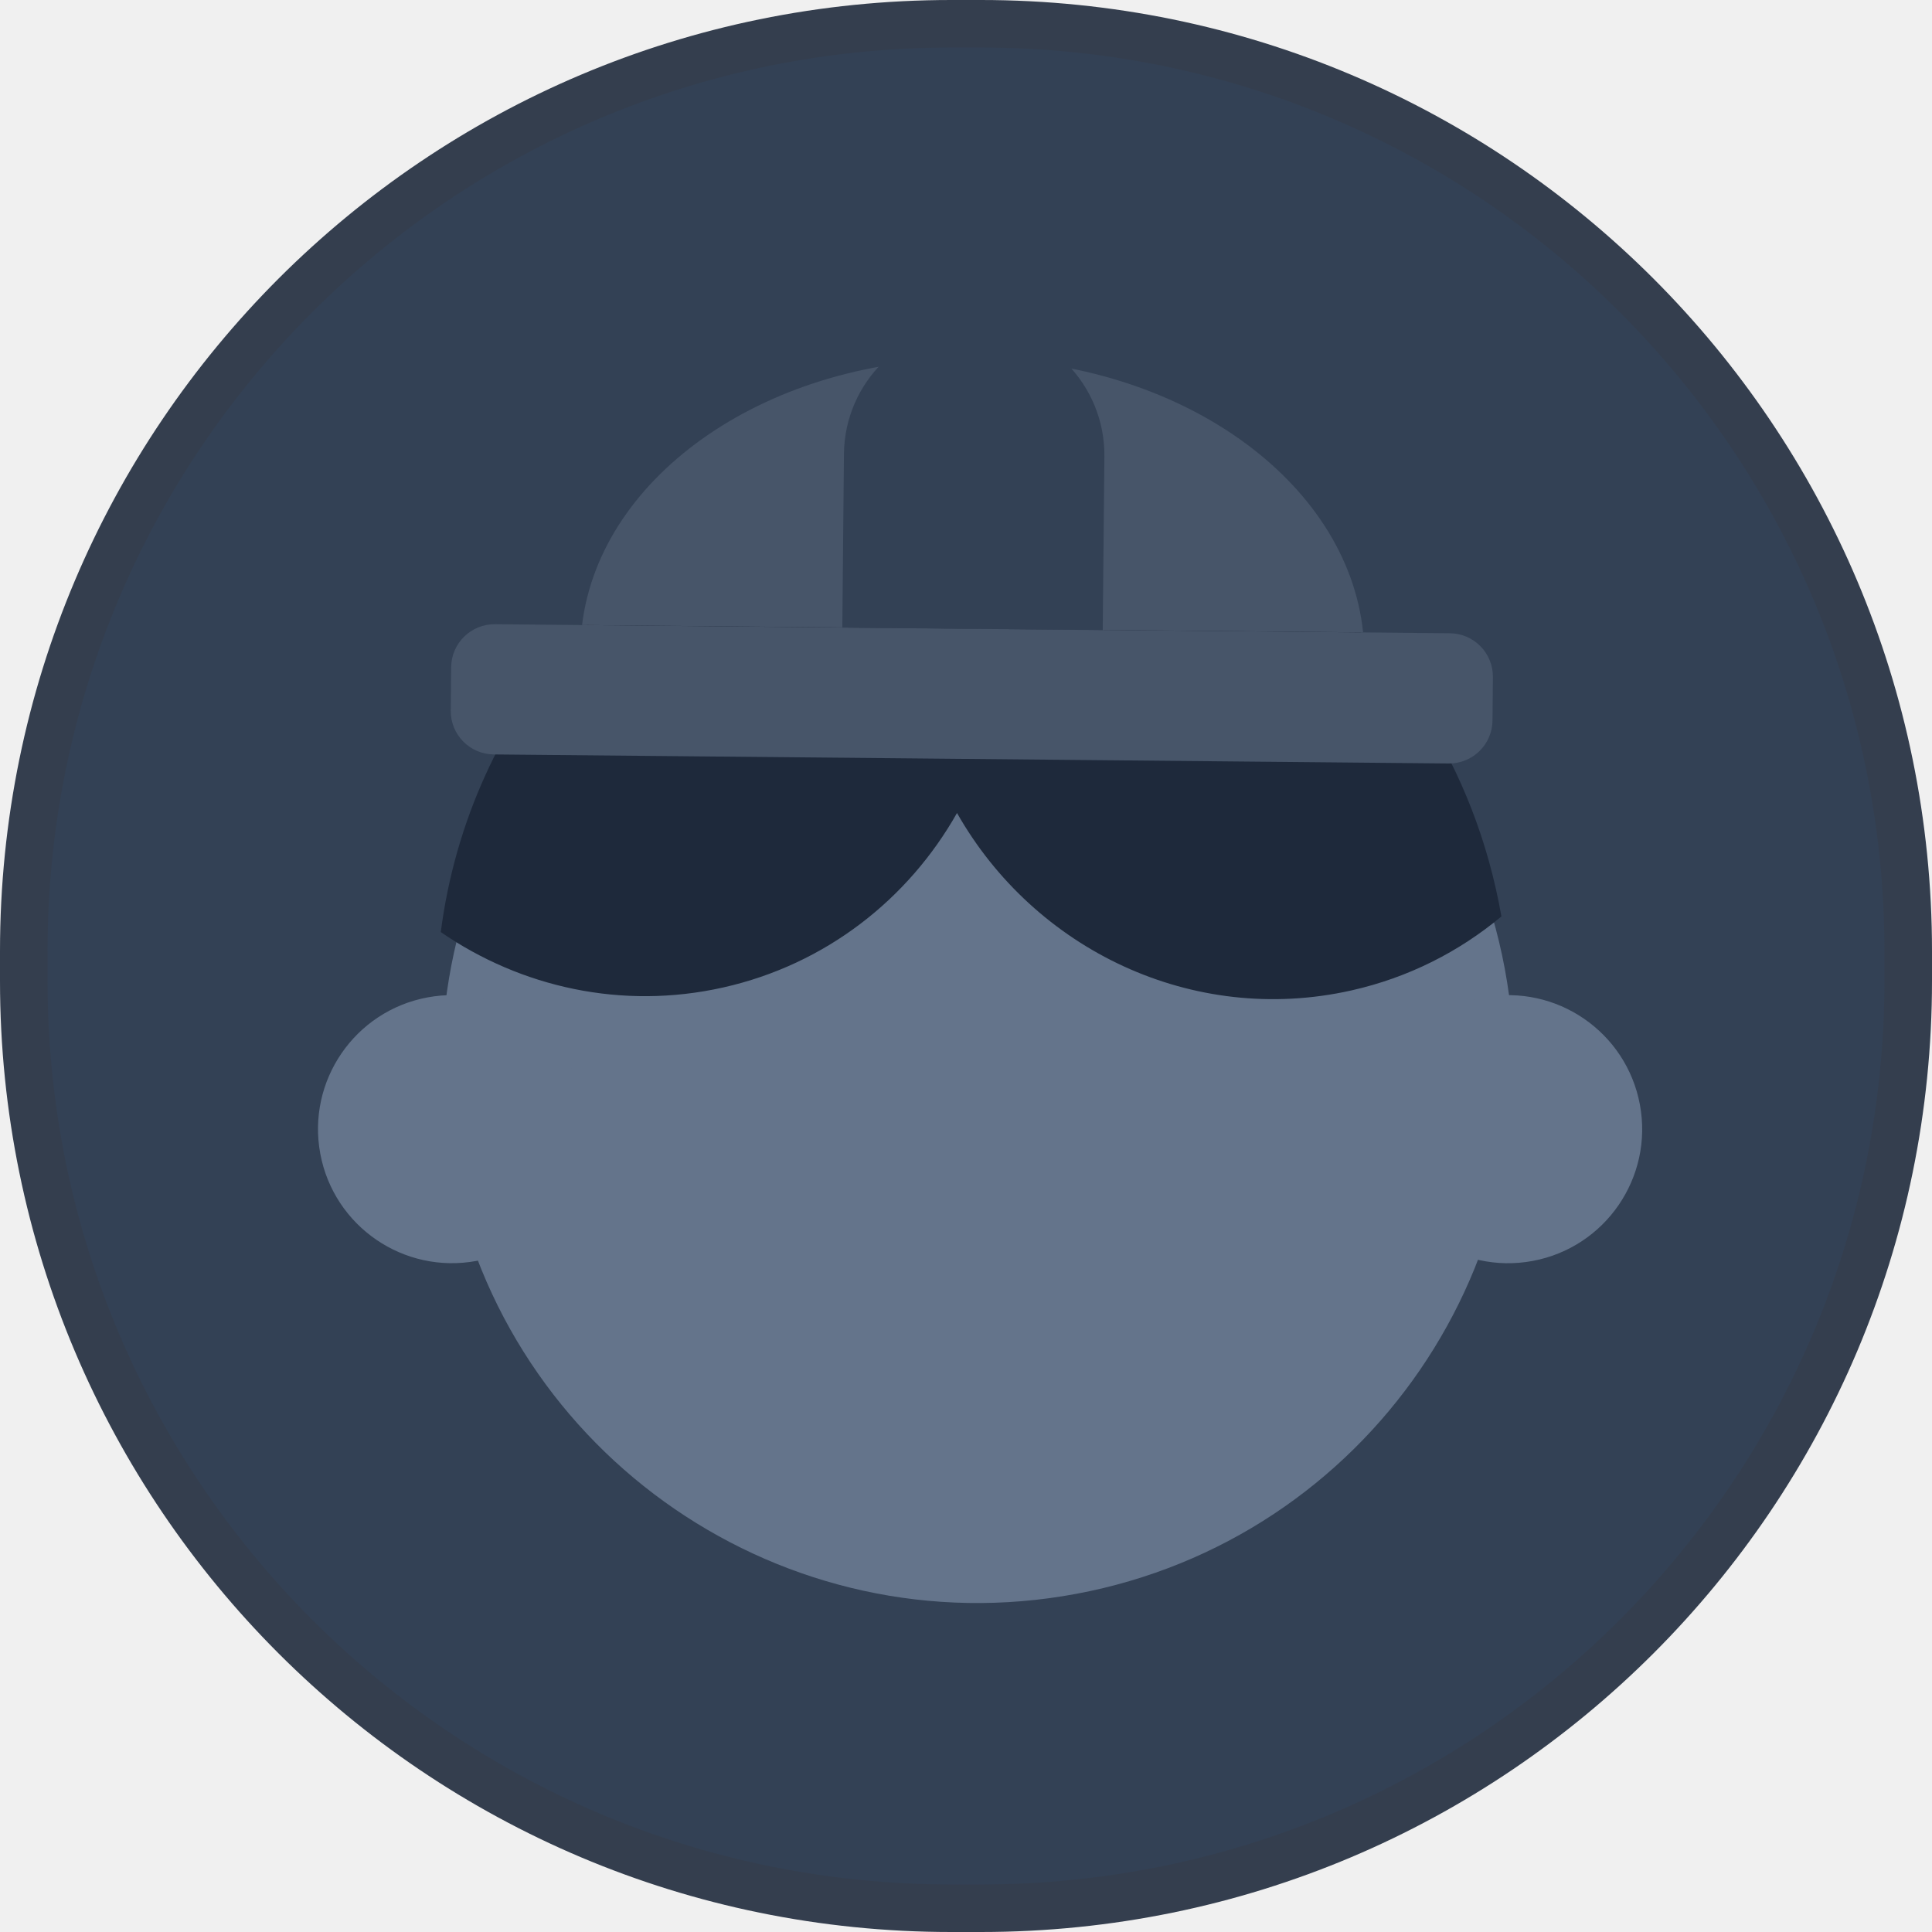
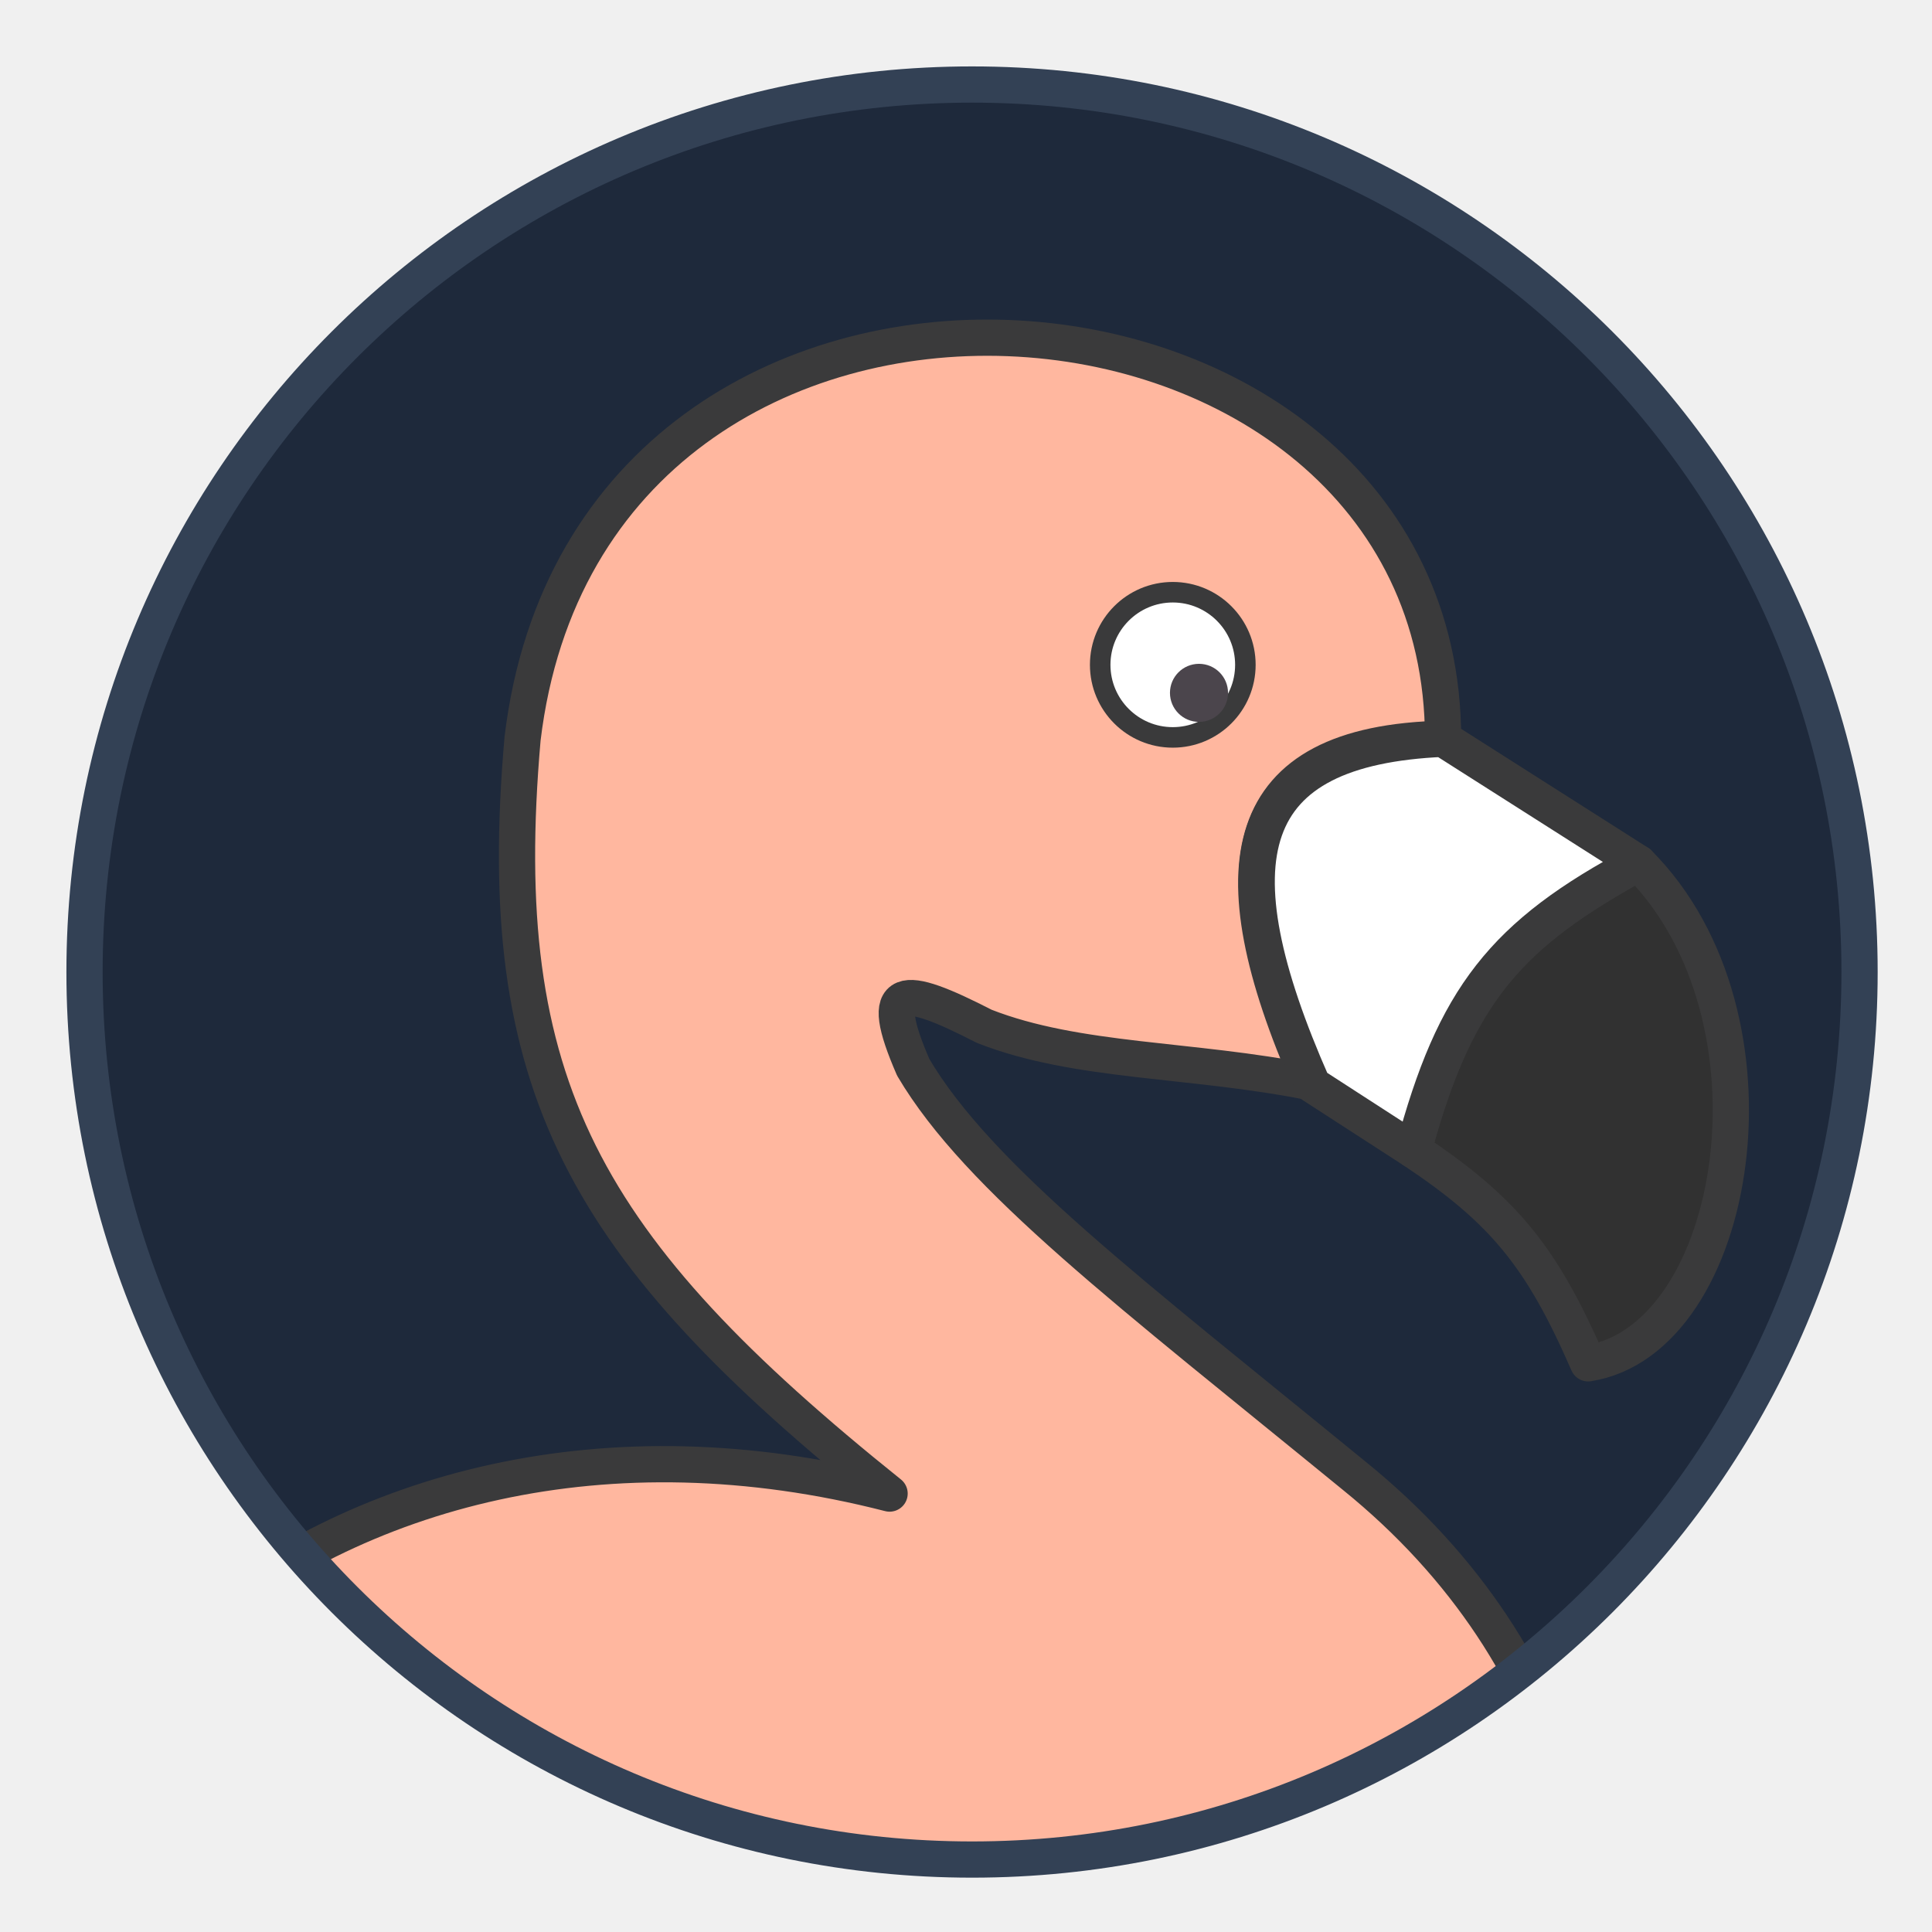
- <svg xmlns="http://www.w3.org/2000/svg" width="52" height="52" viewBox="0 0 52 52" fill="none">
-   <rect x="0.64" y="0.64" width="50.72" height="50.72" rx="24.96" fill="#334155" />
-   <rect x="0.64" y="0.64" width="50.72" height="50.72" rx="24.96" stroke="#343E4E" stroke-width="1.28" />
-   <path d="M23.673 14.534C15.841 15.995 10.675 23.529 12.135 31.361C13.596 39.194 21.131 44.36 28.964 42.899C36.796 41.438 41.961 33.904 40.501 26.071C39.039 18.238 31.506 13.073 23.673 14.534Z" fill="#64748B" />
-   <circle cx="3.607" cy="3.607" r="3.607" transform="matrix(-0.983048 0.183347 0.183347 0.983048 15.0508 26.1841)" fill="#64748B" />
-   <ellipse cx="3.607" cy="3.607" rx="3.607" ry="3.607" transform="matrix(-0.983048 0.183347 0.183347 0.983048 43.4766 26.1851)" fill="#64748B" />
-   <path d="M22.969 12.758C16.91 14.118 12.621 19.175 11.864 25.087C14.018 26.571 16.738 27.19 19.465 26.578C22.232 25.957 24.452 24.193 25.758 21.882C27.844 25.56 32.1 27.617 36.371 26.658C37.908 26.313 39.274 25.614 40.411 24.666C40.368 24.421 40.319 24.175 40.263 23.93C38.486 16.014 30.743 11.012 22.969 12.758Z" fill="#1E293B" />
-   <path d="M26.246 9.654C31.768 9.706 36.266 12.946 36.688 17.021L15.666 16.822C16.164 12.755 20.723 9.602 26.246 9.654Z" fill="#475569" />
-   <rect x="12.154" y="16.79" width="28.04" height="3.505" rx="1.168" transform="rotate(0.542195 12.1543 16.79)" fill="#475569" />
-   <path d="M22.715 12.22C22.733 10.284 24.317 8.73 26.253 8.748V8.748C28.189 8.766 29.743 10.35 29.725 12.286L29.68 16.959L22.671 16.893L22.715 12.22Z" fill="#334155" />
+ <svg xmlns="http://www.w3.org/2000/svg" width="160" height="160" viewBox="0 0 160 160" fill="none">
+   <circle cx="80.5" cy="80.5" r="73.5" fill="#1E293B" />
+   <mask id="mask0_28532_90587" style="mask-type:alpha" maskUnits="userSpaceOnUse" x="2" y="-4" width="158" height="158">
+     <circle cx="80.539" cy="74.539" r="73.539" fill="#1E293B" stroke="white" stroke-width="10" />
+   </mask>
+   <g mask="url(#mask0_28532_90587)">
+     <path d="M131.521 112.905C127.689 104.122 124.585 100.261 117.059 95.256C120.661 81.865 125.262 77.241 135.688 71.478C148.435 84.225 144.023 110.944 131.521 112.905Z" fill="#313131" stroke="#3A3A3B" stroke-width="3" stroke-linecap="round" stroke-linejoin="round" />
+     <path d="M119.508 61.182C102.507 61.568 100.634 71.722 108.477 89.617C98.673 87.657 89.214 88.017 81.514 84.996C74.657 81.482 72.594 81.4 75.631 88.393C81.05 97.573 93.612 107.06 112.156 122.221C149.415 152.372 131.276 209.732 73.672 209.732C53.079 210.467 36.585 198.096 12.633 186.69C5.687 183.382 1.736 184.078 -3.057 185.954C-9.429 145.998 26.85 111.68 73.672 123.691C48.261 103.304 40.764 89.876 43.276 61.182C48.914 14.118 119.508 19.756 119.508 61.182Z" fill="#FFB79F" stroke="#3A3A3B" stroke-width="3" stroke-linejoin="round" />
+     <path d="M107.252 154.453C113.38 185.465 73.669 196.986 35.184 183.749" stroke="#F68787" stroke-width="3" stroke-linecap="round" stroke-linejoin="round" />
+     <path d="M45.731 152.863C45.731 152.863 21.708 152.863 21.218 161.688C20.728 170.513 45.731 171.493 45.731 171.493C45.731 171.493 32.488 171.248 31.506 178.602C30.524 185.956 51.614 187.917 51.614 187.917" stroke="white" stroke-width="3" stroke-linecap="round" stroke-linejoin="round" />
+     <path d="M119.506 61.182C102.84 61.917 100.39 70.987 108.72 89.862L117.058 95.255C120.433 82.627 124.471 77.412 135.688 71.477L119.506 61.182Z" fill="white" stroke="#3A3A3B" stroke-width="3" stroke-linecap="round" stroke-linejoin="round" />
+     <path d="M103.137 55.057C103.137 58.377 100.445 61.069 97.125 61.069C93.805 61.069 91.113 58.377 91.113 55.057C91.113 51.737 93.805 49.045 97.125 49.045C100.445 49.045 103.137 51.737 103.137 55.057Z" fill="white" stroke="#3A3A3B" stroke-width="1.7" />
+     <path d="M99.295 59.784C100.623 59.784 101.7 58.708 101.7 57.379C101.7 56.051 100.623 54.975 99.295 54.975C97.967 54.975 96.891 56.051 96.891 57.379C96.891 58.708 97.967 59.784 99.295 59.784Z" fill="#4B454C" />
+   </g>
+   <circle cx="80.5" cy="80.5" r="73.5" stroke="#334155" stroke-width="3" />
</svg>
